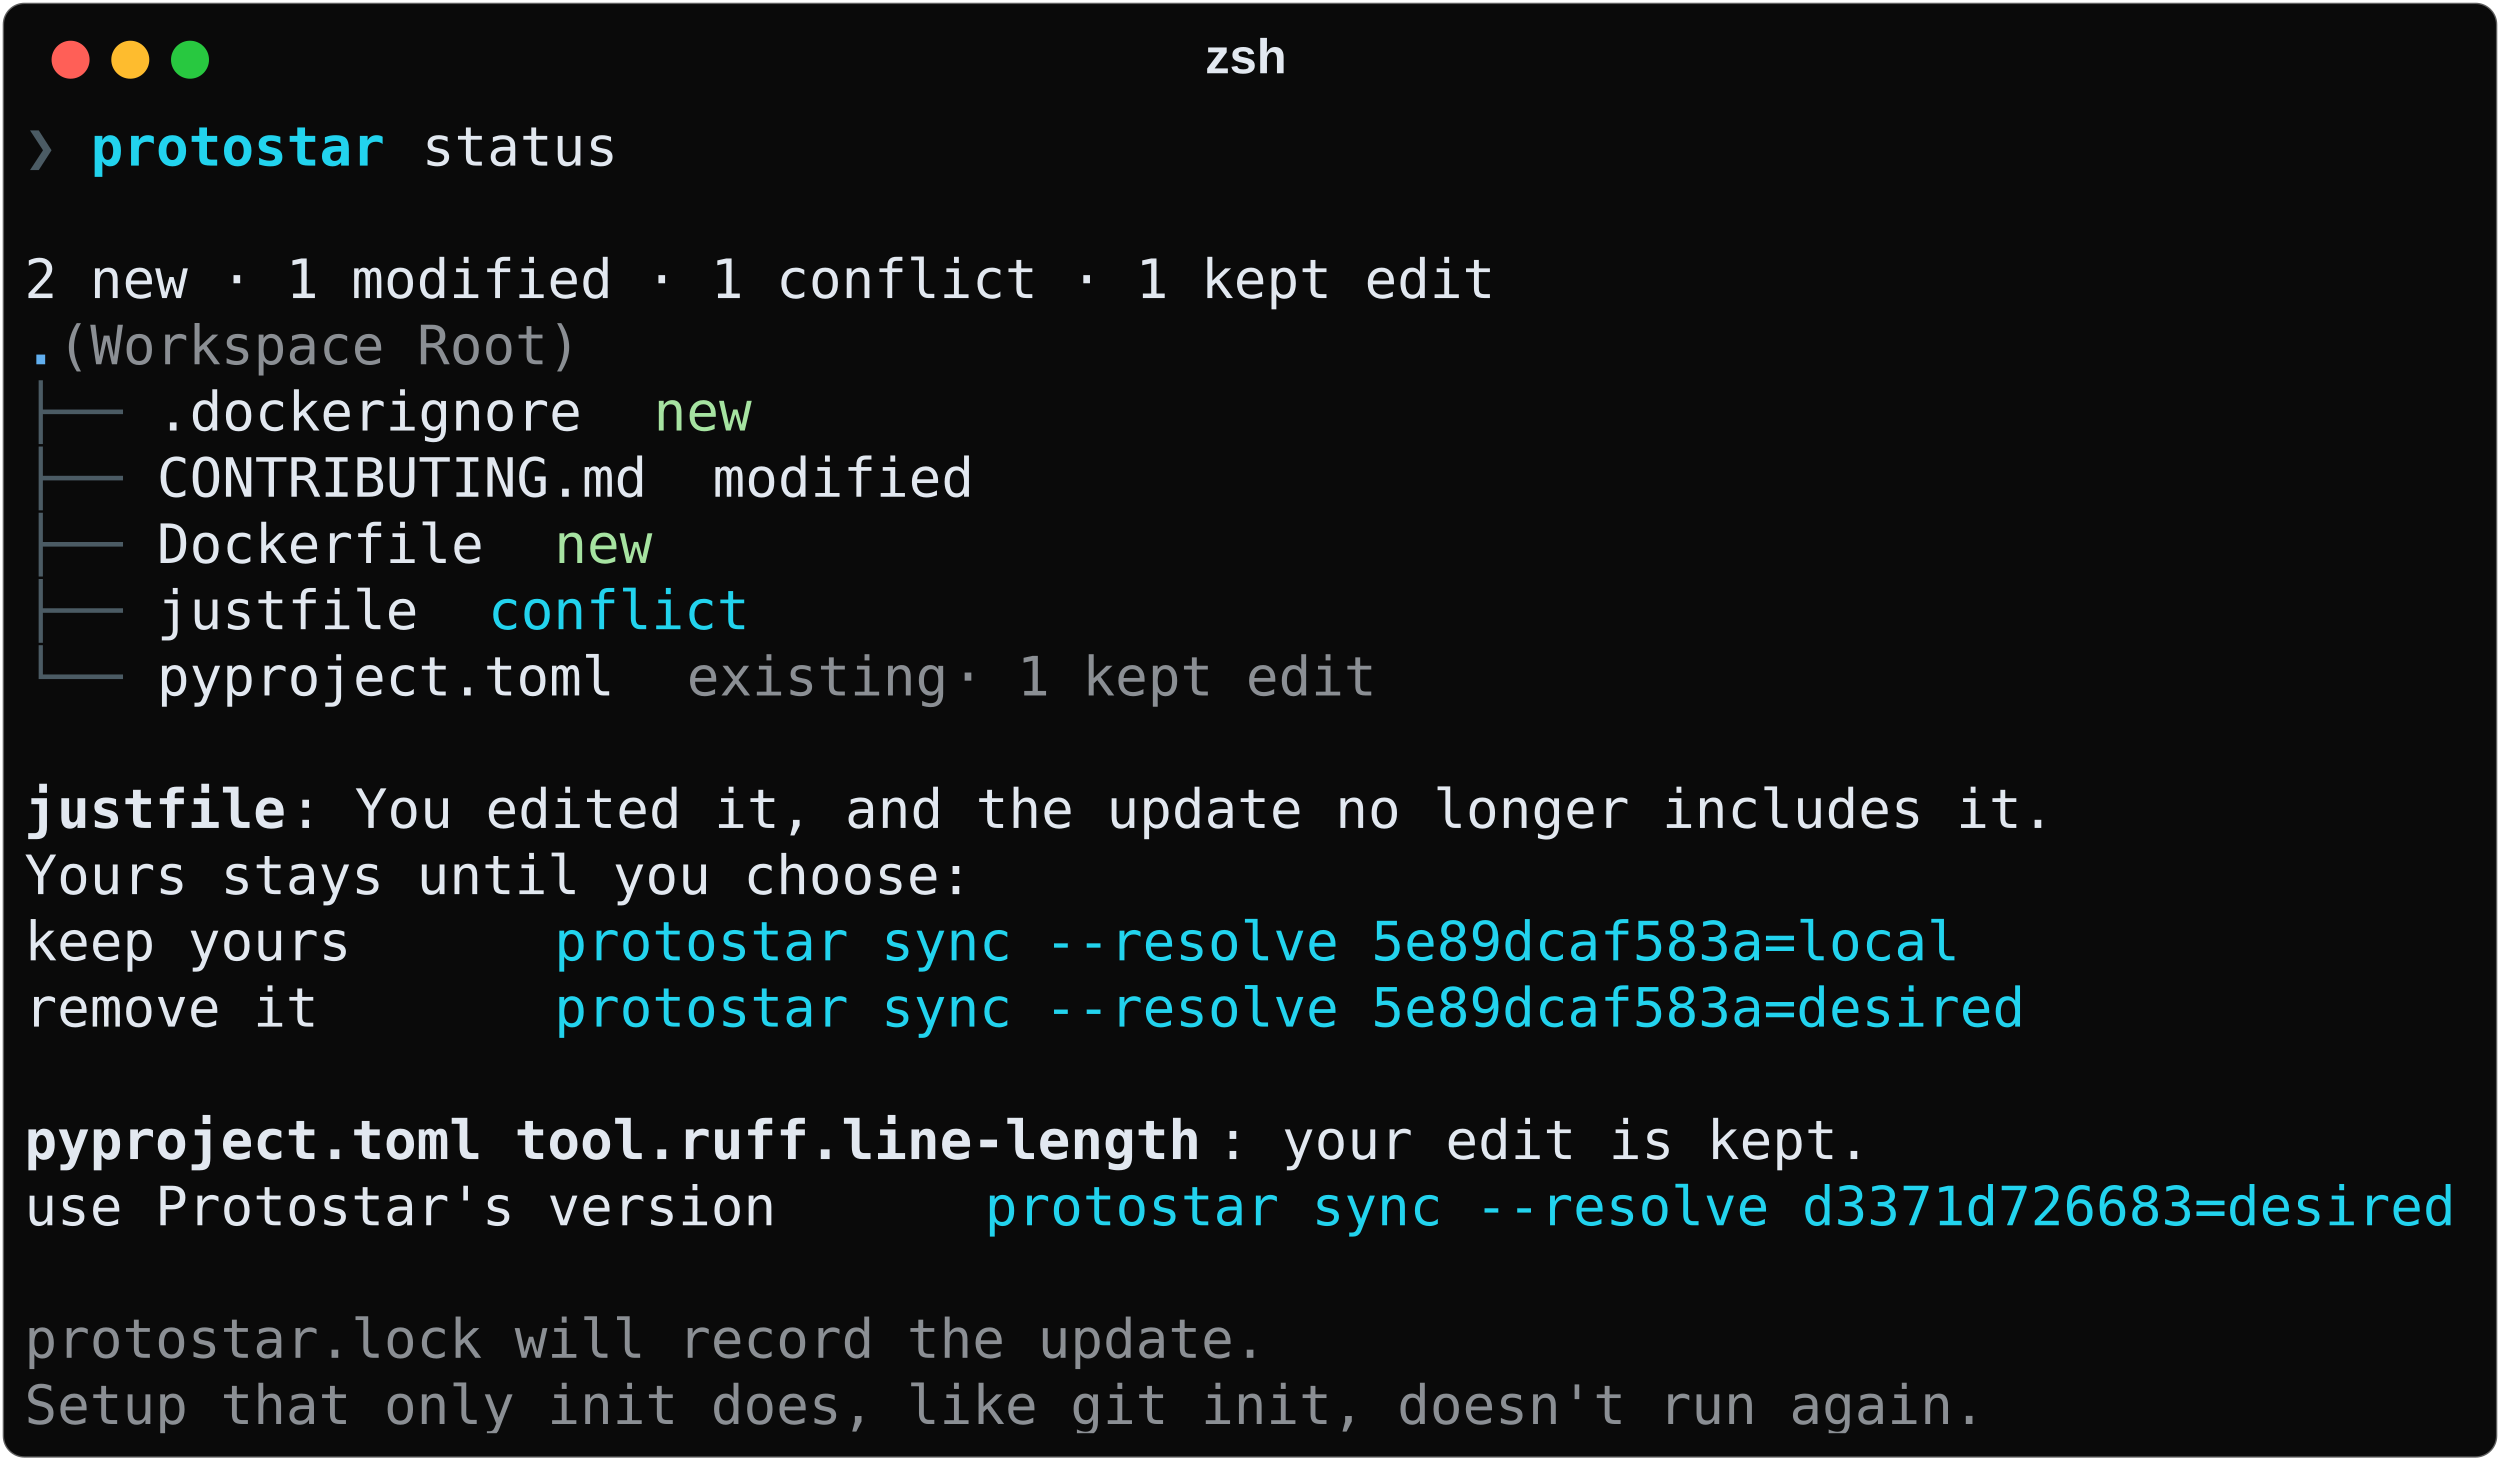
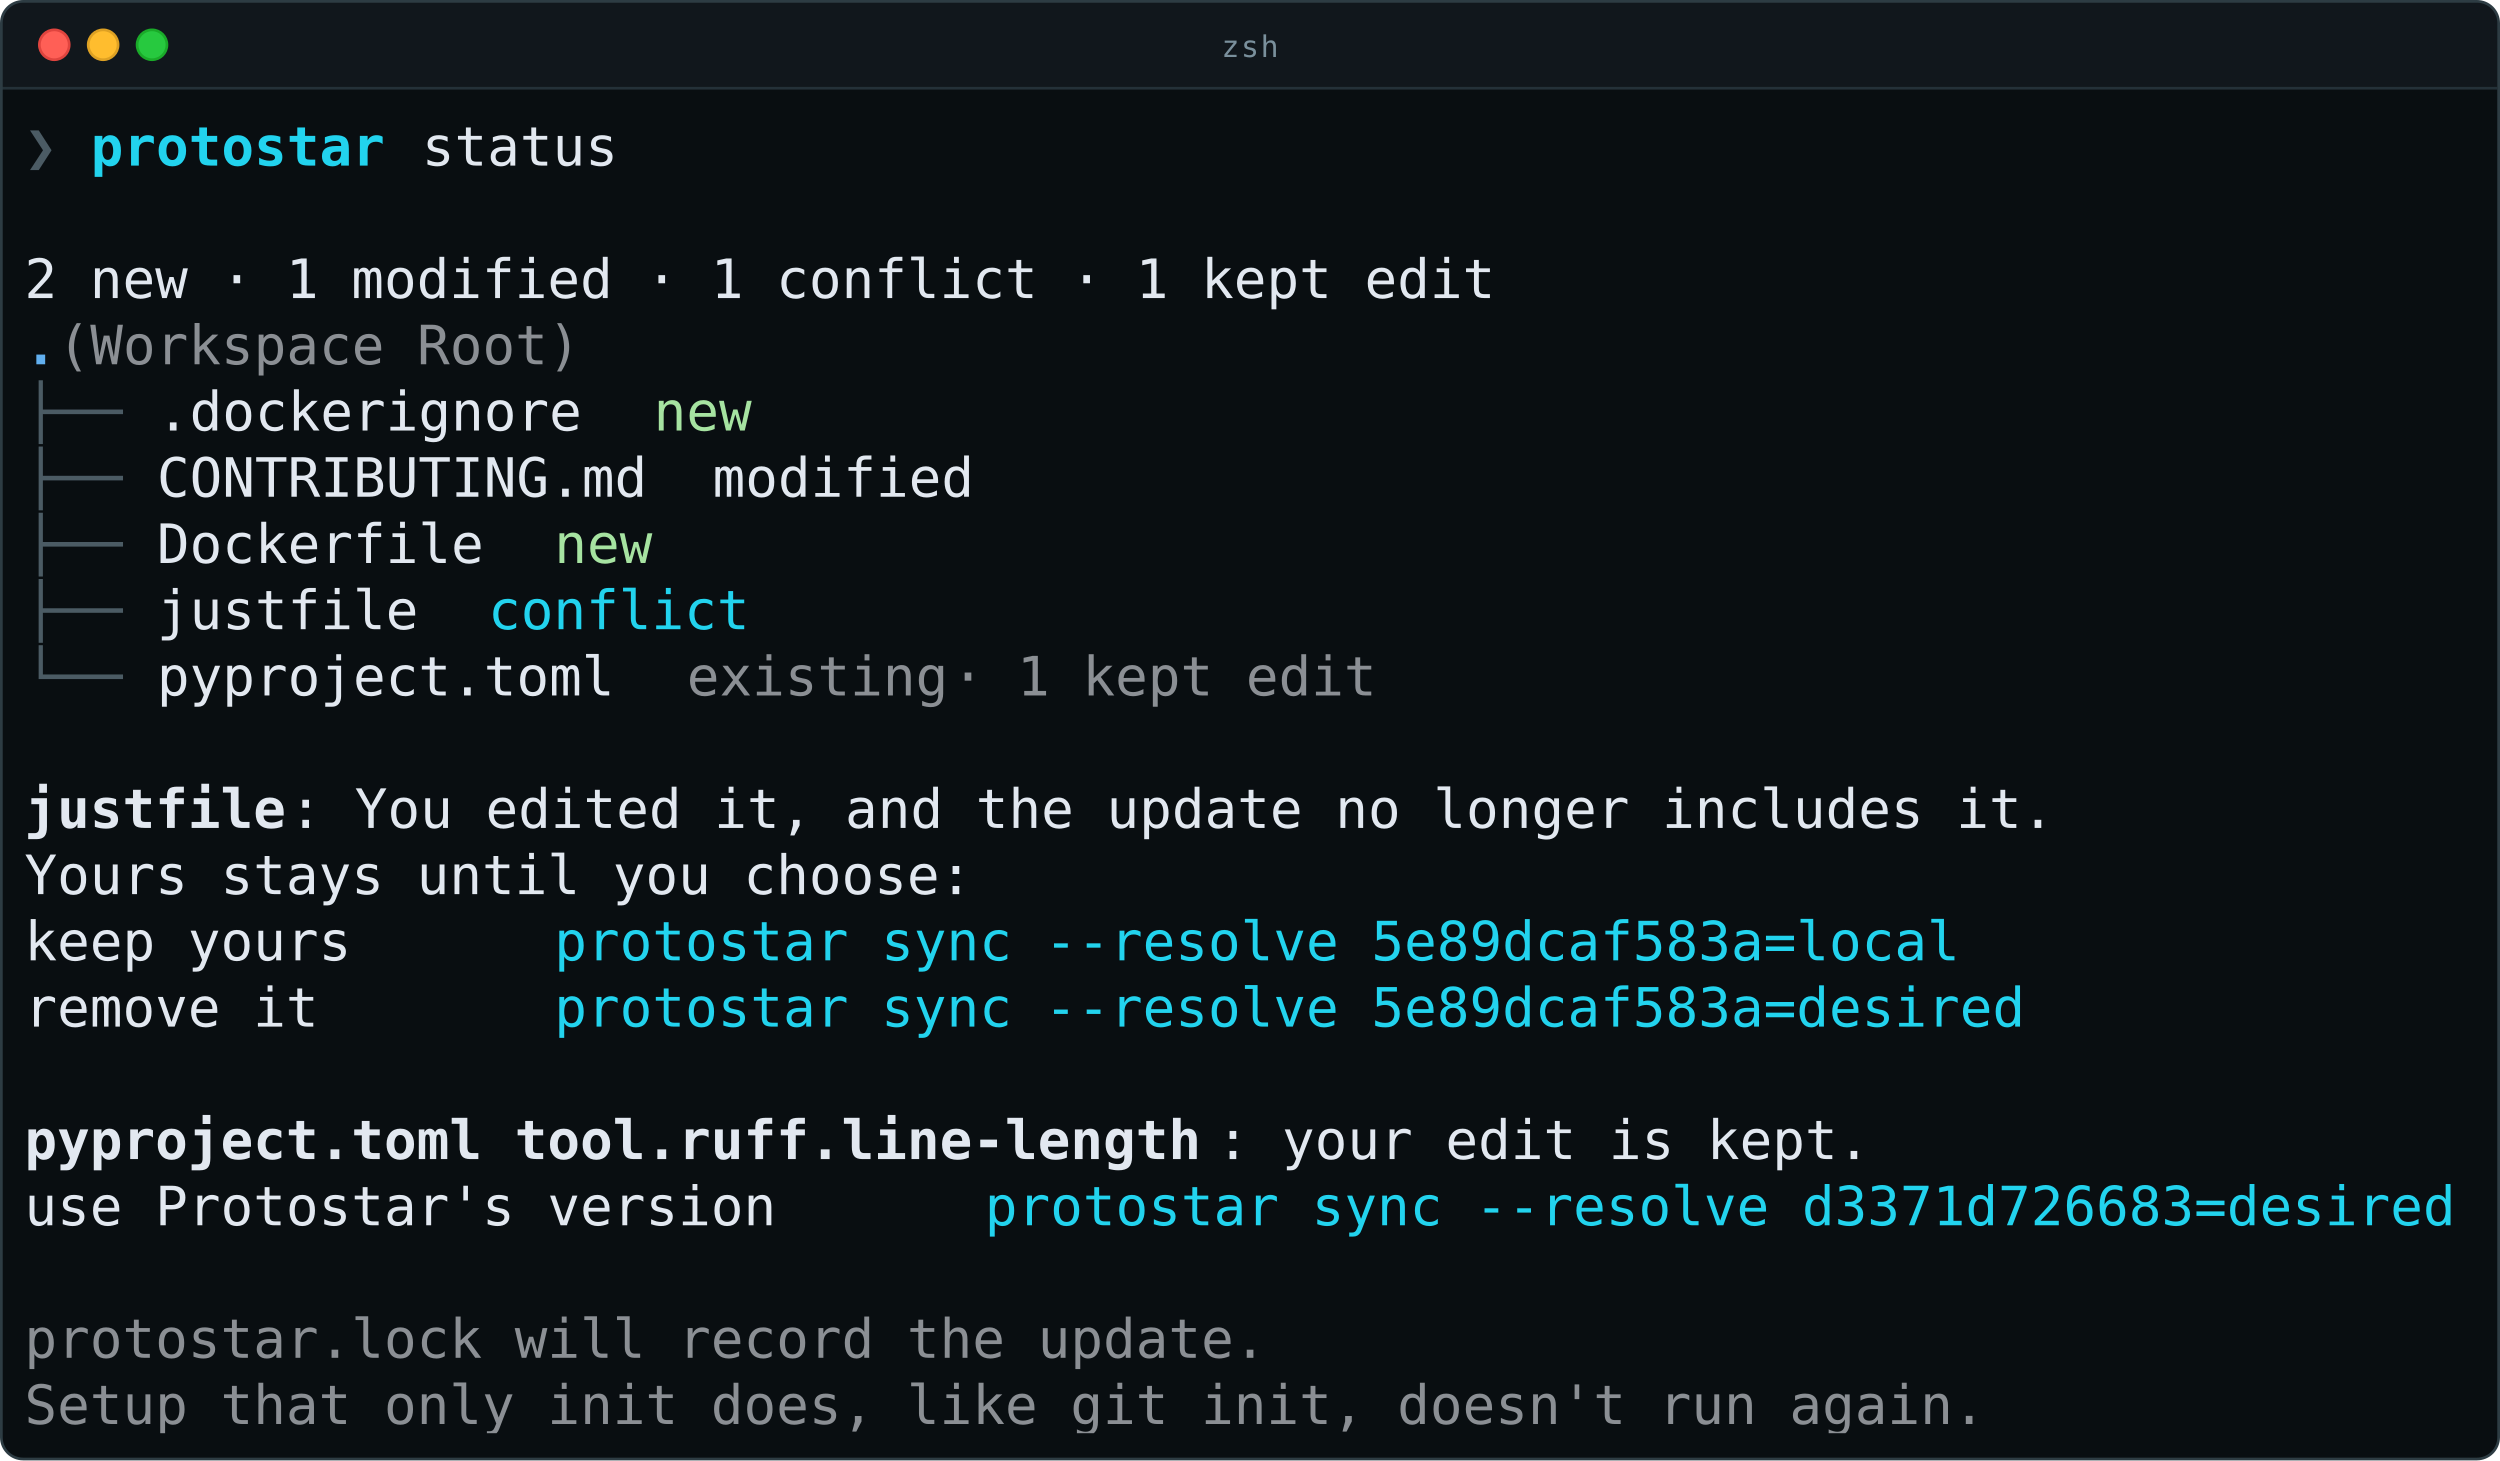
<svg xmlns="http://www.w3.org/2000/svg" class="rich-terminal" viewBox="0 0 921 538.0">
  <style>

    @font-face {
        font-family: "Fira Code";
        src: local("FiraCode-Regular"),
                url("https://cdnjs.cloudflare.com/ajax/libs/firacode/6.2.0/woff2/FiraCode-Regular.woff2") format("woff2"),
                url("https://cdnjs.cloudflare.com/ajax/libs/firacode/6.2.0/woff/FiraCode-Regular.woff") format("woff");
        font-style: normal;
        font-weight: 400;
    }
    @font-face {
        font-family: "Fira Code";
        src: local("FiraCode-Bold"),
                url("https://cdnjs.cloudflare.com/ajax/libs/firacode/6.2.0/woff2/FiraCode-Bold.woff2") format("woff2"),
                url("https://cdnjs.cloudflare.com/ajax/libs/firacode/6.2.0/woff/FiraCode-Bold.woff") format("woff");
        font-style: bold;
        font-weight: 700;
    }

    .cli_status-matrix {
        font-family: Fira Code, monospace;
        font-size: 20px;
        line-height: 24.4px;
        font-variant-east-asian: full-width;
    }

    .cli_status-title {
        font-size: 18px;
        font-weight: bold;
        font-family: arial;
    }

    .cli_status-r1 { fill: #4b5b64 }
.cli_status-r2 { fill: #22d3ee;font-weight: bold }
.cli_status-r3 { fill: #e2e8f0 }
.cli_status-r4 { fill: #61afef;font-weight: bold }
.cli_status-r5 { fill: #8b8f94 }
.cli_status-r6 { fill: #a6e3a1 }
.cli_status-r7 { fill: #22d3ee }
.cli_status-r8 { fill: #e2e8f0;font-weight: bold }
    </style>
  <defs>
    <clipPath id="cli_status-clip-terminal">
      <rect x="0" y="0" width="901.8" height="487.0" />
    </clipPath>
    <clipPath id="cli_status-line-0">
      <rect x="0" y="1.5" width="902.8" height="24.65" />
    </clipPath>
    <clipPath id="cli_status-line-1">
      <rect x="0" y="25.9" width="902.8" height="24.65" />
    </clipPath>
    <clipPath id="cli_status-line-2">
      <rect x="0" y="50.3" width="902.8" height="24.65" />
    </clipPath>
    <clipPath id="cli_status-line-3">
      <rect x="0" y="74.7" width="902.8" height="24.65" />
    </clipPath>
    <clipPath id="cli_status-line-4">
      <rect x="0" y="99.1" width="902.8" height="24.65" />
    </clipPath>
    <clipPath id="cli_status-line-5">
      <rect x="0" y="123.5" width="902.8" height="24.65" />
    </clipPath>
    <clipPath id="cli_status-line-6">
      <rect x="0" y="147.9" width="902.8" height="24.65" />
    </clipPath>
    <clipPath id="cli_status-line-7">
      <rect x="0" y="172.3" width="902.8" height="24.65" />
    </clipPath>
    <clipPath id="cli_status-line-8">
      <rect x="0" y="196.7" width="902.8" height="24.65" />
    </clipPath>
    <clipPath id="cli_status-line-9">
      <rect x="0" y="221.1" width="902.8" height="24.65" />
    </clipPath>
    <clipPath id="cli_status-line-10">
      <rect x="0" y="245.5" width="902.8" height="24.65" />
    </clipPath>
    <clipPath id="cli_status-line-11">
      <rect x="0" y="269.9" width="902.8" height="24.65" />
    </clipPath>
    <clipPath id="cli_status-line-12">
      <rect x="0" y="294.3" width="902.8" height="24.65" />
    </clipPath>
    <clipPath id="cli_status-line-13">
      <rect x="0" y="318.7" width="902.8" height="24.65" />
    </clipPath>
    <clipPath id="cli_status-line-14">
      <rect x="0" y="343.1" width="902.8" height="24.65" />
    </clipPath>
    <clipPath id="cli_status-line-15">
      <rect x="0" y="367.5" width="902.8" height="24.65" />
    </clipPath>
    <clipPath id="cli_status-line-16">
      <rect x="0" y="391.9" width="902.8" height="24.65" />
    </clipPath>
    <clipPath id="cli_status-line-17">
      <rect x="0" y="416.3" width="902.8" height="24.65" />
    </clipPath>
    <clipPath id="cli_status-line-18">
      <rect x="0" y="440.7" width="902.8" height="24.65" />
    </clipPath>
  </defs>
-   <rect fill="#0a0a0a" stroke="rgba(255,255,255,0.35)" stroke-width="1" x="1" y="1" width="919" height="536" rx="8" />
-   <text class="cli_status-title" fill="#e2e8f0" text-anchor="middle" x="459" y="27">zsh</text>
-   <g transform="translate(26,22)">
-     <circle cx="0" cy="0" r="7" fill="#ff5f57" />
-     <circle cx="22" cy="0" r="7" fill="#febc2e" />
-     <circle cx="44" cy="0" r="7" fill="#28c840" />
-   </g>
+   <rect fill="#090e11" x="0.5" y="0.5" width="920" height="537" rx="8" />
+   <path fill="#11171c" d="M0.5 32V8.5a8 8 0 0 1 8 -8H912a8 8 0 0 1 8 8V32Z" />
+   <path stroke="#243138" d="M0.5 32.5H920" />
+   <circle cx="20" cy="16.5" r="5.5" fill="#ff5f56" stroke="#e0443e" />
+   <circle cx="38" cy="16.5" r="5.5" fill="#ffbd2e" stroke="#dea123" />
+   <circle cx="56" cy="16.5" r="5.5" fill="#27c93f" stroke="#1aab29" />
+   <text fill="#7a909c" x="460.5" y="21" text-anchor="middle" font-family="JetBrains Mono, Fira Code, monospace" font-size="11" letter-spacing="0.6">zsh</text>
+   <rect fill="none" stroke="#2d3c43" x="0.5" y="0.5" width="920" height="537" rx="8" />
  <g transform="translate(9, 41)" clip-path="url(#cli_status-clip-terminal)">
    <g class="cli_status-matrix">
      <text class="cli_status-r1" x="0" y="20" textLength="24.4" clip-path="url(#cli_status-line-0)">❯ </text>
      <text class="cli_status-r2" x="24.4" y="20" textLength="122" clip-path="url(#cli_status-line-0)">protostar </text>
      <text class="cli_status-r3" x="146.4" y="20" textLength="73.2" clip-path="url(#cli_status-line-0)">status</text>
      <text class="cli_status-r3" x="902.8" y="20" textLength="12.2" clip-path="url(#cli_status-line-0)">
</text>
      <text class="cli_status-r3" x="902.8" y="44.4" textLength="12.2" clip-path="url(#cli_status-line-1)">
</text>
      <text class="cli_status-r3" x="0" y="68.8" textLength="549" clip-path="url(#cli_status-line-2)">2 new · 1 modified · 1 conflict · 1 kept edit</text>
      <text class="cli_status-r3" x="902.8" y="68.8" textLength="12.2" clip-path="url(#cli_status-line-2)">
</text>
      <text class="cli_status-r4" x="0" y="93.2" textLength="12.2" clip-path="url(#cli_status-line-3)">.</text>
      <text class="cli_status-r5" x="12.2" y="93.2" textLength="207.4" clip-path="url(#cli_status-line-3)"> (Workspace Root)</text>
      <text class="cli_status-r3" x="902.8" y="93.2" textLength="12.2" clip-path="url(#cli_status-line-3)">
</text>
      <text class="cli_status-r1" x="0" y="117.6" textLength="48.8" clip-path="url(#cli_status-line-4)">├── </text>
      <text class="cli_status-r3" x="48.8" y="117.6" textLength="183" clip-path="url(#cli_status-line-4)">.dockerignore  </text>
      <text class="cli_status-r6" x="231.8" y="117.6" textLength="36.6" clip-path="url(#cli_status-line-4)">new</text>
      <text class="cli_status-r3" x="902.8" y="117.6" textLength="12.2" clip-path="url(#cli_status-line-4)">
</text>
      <text class="cli_status-r1" x="0" y="142" textLength="48.8" clip-path="url(#cli_status-line-5)">├── </text>
      <text class="cli_status-r3" x="48.8" y="142" textLength="305" clip-path="url(#cli_status-line-5)">CONTRIBUTING.md  modified</text>
      <text class="cli_status-r3" x="902.8" y="142" textLength="12.2" clip-path="url(#cli_status-line-5)">
</text>
      <text class="cli_status-r1" x="0" y="166.4" textLength="48.8" clip-path="url(#cli_status-line-6)">├── </text>
      <text class="cli_status-r3" x="48.8" y="166.4" textLength="146.4" clip-path="url(#cli_status-line-6)">Dockerfile  </text>
      <text class="cli_status-r6" x="195.2" y="166.4" textLength="36.6" clip-path="url(#cli_status-line-6)">new</text>
      <text class="cli_status-r3" x="902.8" y="166.4" textLength="12.2" clip-path="url(#cli_status-line-6)">
</text>
      <text class="cli_status-r1" x="0" y="190.8" textLength="48.8" clip-path="url(#cli_status-line-7)">├── </text>
      <text class="cli_status-r3" x="48.8" y="190.8" textLength="122" clip-path="url(#cli_status-line-7)">justfile  </text>
      <text class="cli_status-r7" x="170.8" y="190.8" textLength="97.6" clip-path="url(#cli_status-line-7)">conflict</text>
      <text class="cli_status-r3" x="902.8" y="190.8" textLength="12.2" clip-path="url(#cli_status-line-7)">
</text>
      <text class="cli_status-r1" x="0" y="215.2" textLength="48.8" clip-path="url(#cli_status-line-8)">└── </text>
      <text class="cli_status-r3" x="48.8" y="215.2" textLength="195.2" clip-path="url(#cli_status-line-8)">pyproject.toml  </text>
      <text class="cli_status-r5" x="244" y="215.2" textLength="97.6" clip-path="url(#cli_status-line-8)">existing</text>
      <text class="cli_status-r5" x="341.6" y="215.2" textLength="170.8" clip-path="url(#cli_status-line-8)"> · 1 kept edit</text>
      <text class="cli_status-r3" x="902.8" y="215.2" textLength="12.2" clip-path="url(#cli_status-line-8)">
</text>
      <text class="cli_status-r3" x="902.8" y="239.6" textLength="12.2" clip-path="url(#cli_status-line-9)">
</text>
      <text class="cli_status-r8" x="0" y="264" textLength="97.6" clip-path="url(#cli_status-line-10)">justfile</text>
      <text class="cli_status-r3" x="97.6" y="264" textLength="658.8" clip-path="url(#cli_status-line-10)">: You edited it, and the update no longer includes it.</text>
      <text class="cli_status-r3" x="902.8" y="264" textLength="12.2" clip-path="url(#cli_status-line-10)">
</text>
      <text class="cli_status-r3" x="0" y="288.4" textLength="378.2" clip-path="url(#cli_status-line-11)">  Yours stays until you choose:</text>
      <text class="cli_status-r3" x="902.8" y="288.4" textLength="12.2" clip-path="url(#cli_status-line-11)">
</text>
      <text class="cli_status-r3" x="0" y="312.8" textLength="195.2" clip-path="url(#cli_status-line-12)">    keep yours  </text>
      <text class="cli_status-r7" x="195.2" y="312.8" textLength="524.6" clip-path="url(#cli_status-line-12)">protostar sync --resolve 5e89dcaf583a=local</text>
      <text class="cli_status-r3" x="902.8" y="312.8" textLength="12.2" clip-path="url(#cli_status-line-12)">
</text>
      <text class="cli_status-r3" x="0" y="337.2" textLength="195.2" clip-path="url(#cli_status-line-13)">    remove it   </text>
      <text class="cli_status-r7" x="195.2" y="337.2" textLength="549" clip-path="url(#cli_status-line-13)">protostar sync --resolve 5e89dcaf583a=desired</text>
      <text class="cli_status-r3" x="902.8" y="337.2" textLength="12.2" clip-path="url(#cli_status-line-13)">
</text>
      <text class="cli_status-r3" x="902.8" y="361.6" textLength="12.2" clip-path="url(#cli_status-line-14)">
</text>
      <text class="cli_status-r8" x="0" y="386" textLength="439.2" clip-path="url(#cli_status-line-15)">pyproject.toml tool.ruff.line-length</text>
      <text class="cli_status-r3" x="439.2" y="386" textLength="244" clip-path="url(#cli_status-line-15)">: your edit is kept.</text>
      <text class="cli_status-r3" x="902.8" y="386" textLength="12.2" clip-path="url(#cli_status-line-15)">
</text>
      <text class="cli_status-r3" x="0" y="410.4" textLength="353.8" clip-path="url(#cli_status-line-16)">    use Protostar's version  </text>
      <text class="cli_status-r7" x="353.8" y="410.4" textLength="549" clip-path="url(#cli_status-line-16)">protostar sync --resolve d3371d726683=desired</text>
      <text class="cli_status-r3" x="902.8" y="410.4" textLength="12.2" clip-path="url(#cli_status-line-16)">
</text>
      <text class="cli_status-r3" x="902.8" y="434.8" textLength="12.2" clip-path="url(#cli_status-line-17)">
</text>
      <text class="cli_status-r5" x="0" y="459.2" textLength="463.6" clip-path="url(#cli_status-line-18)">protostar.lock will record the update.</text>
      <text class="cli_status-r3" x="902.8" y="459.2" textLength="12.2" clip-path="url(#cli_status-line-18)">
</text>
      <text class="cli_status-r5" x="0" y="483.6" textLength="732" clip-path="url(#cli_status-line-19)">Setup that only init does, like git init, doesn't run again.</text>
      <text class="cli_status-r3" x="902.8" y="483.6" textLength="12.2" clip-path="url(#cli_status-line-19)">
</text>
    </g>
  </g>
</svg>
